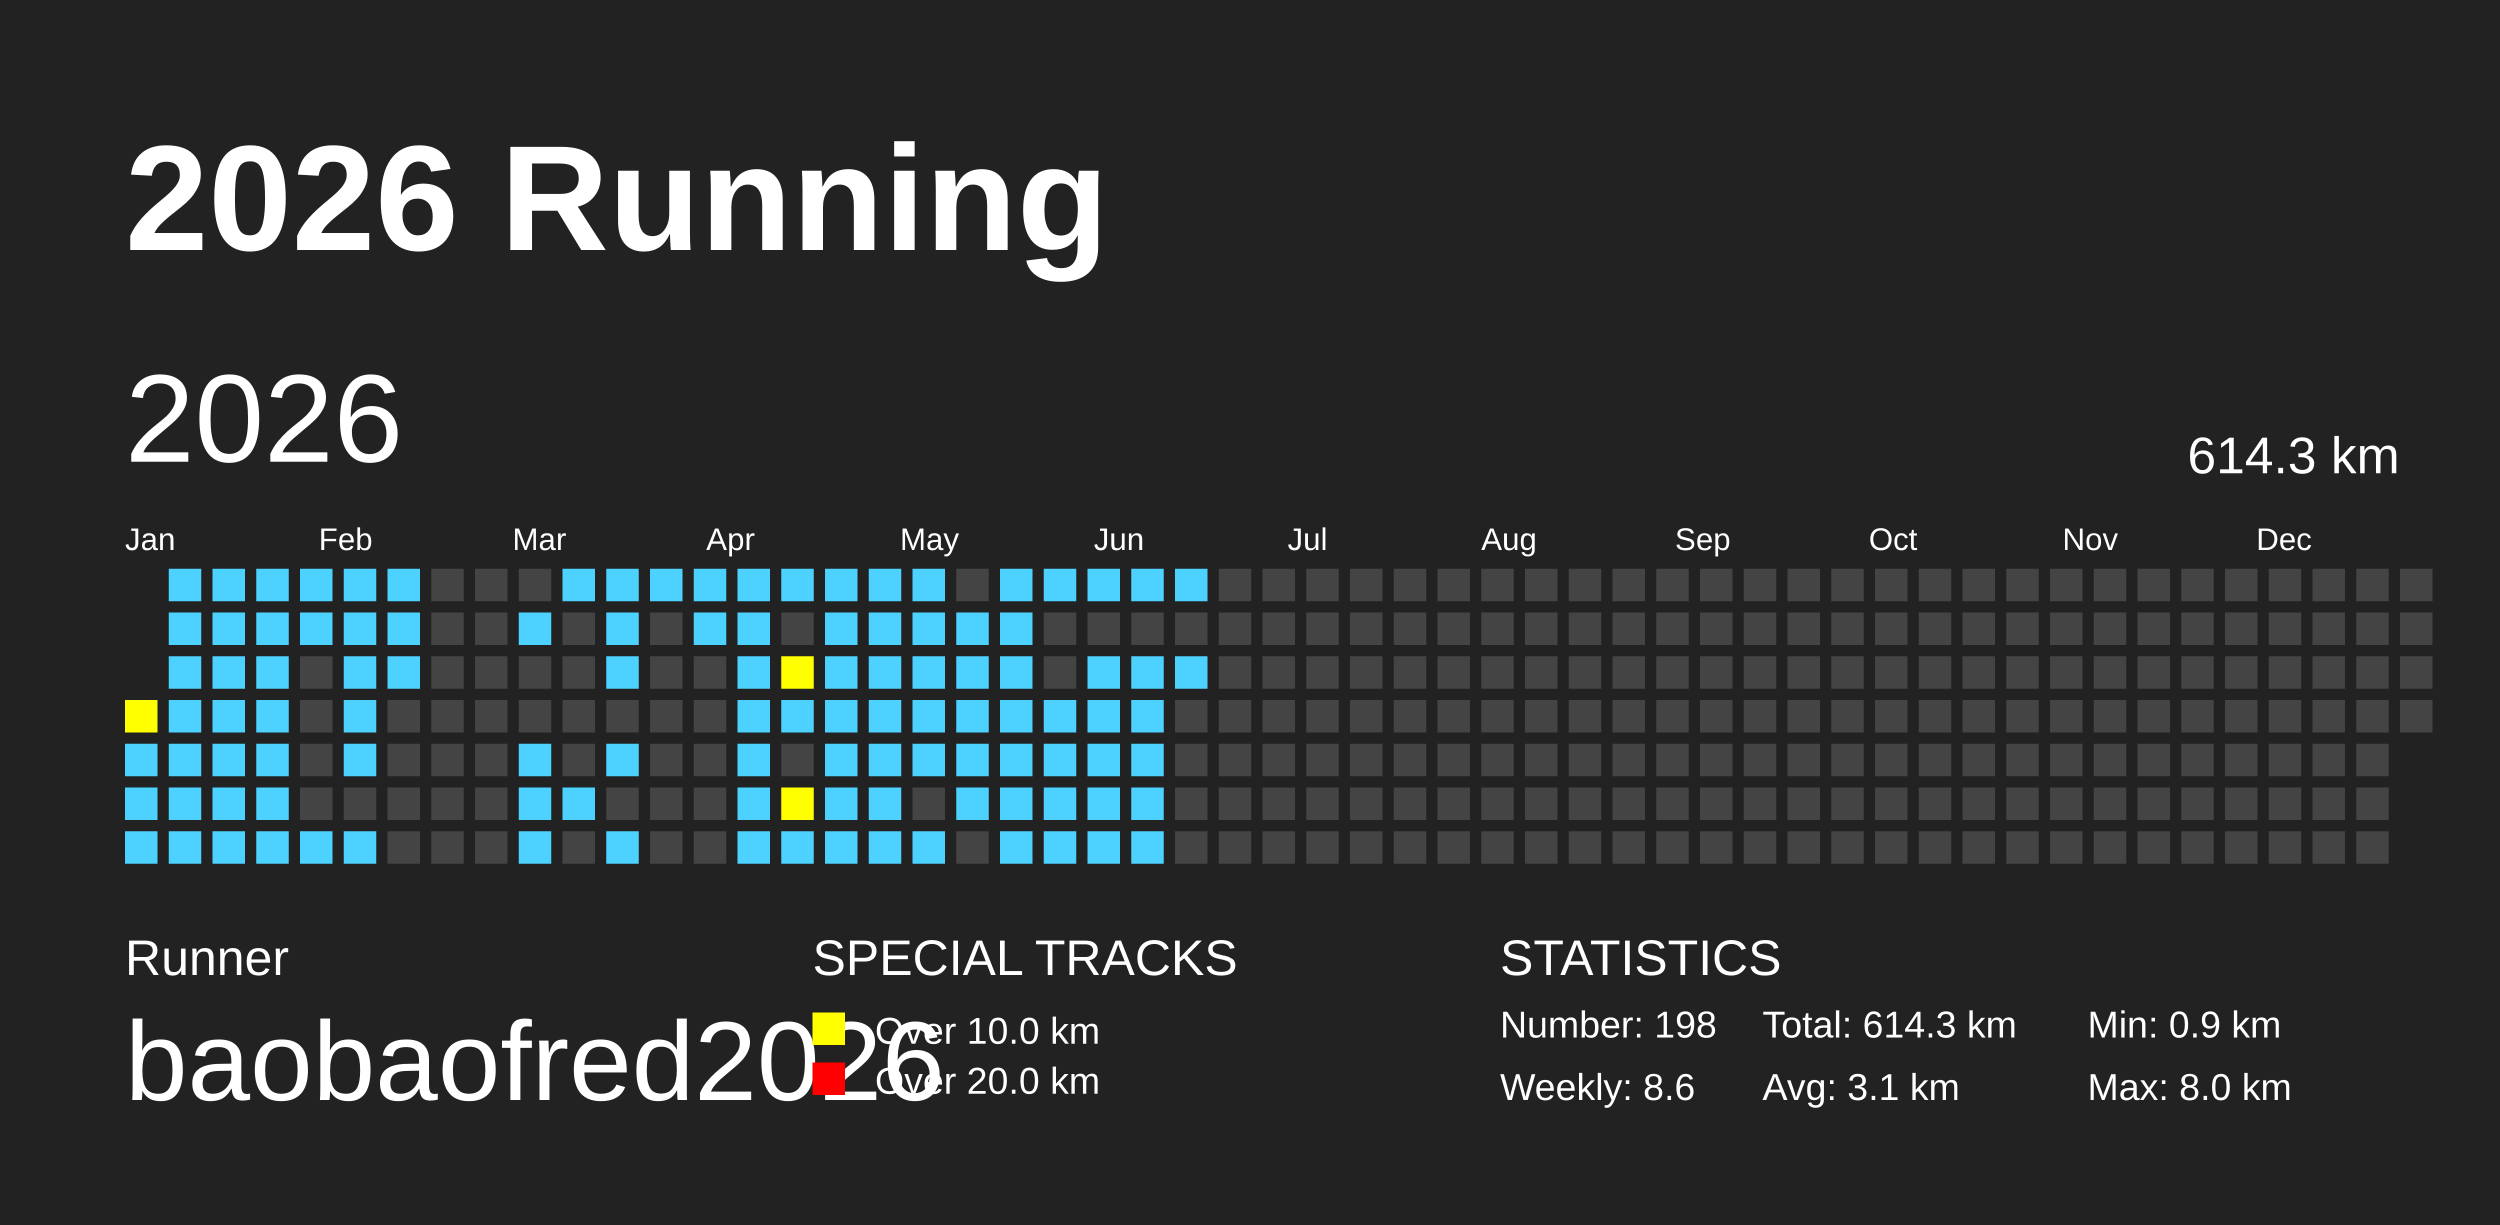
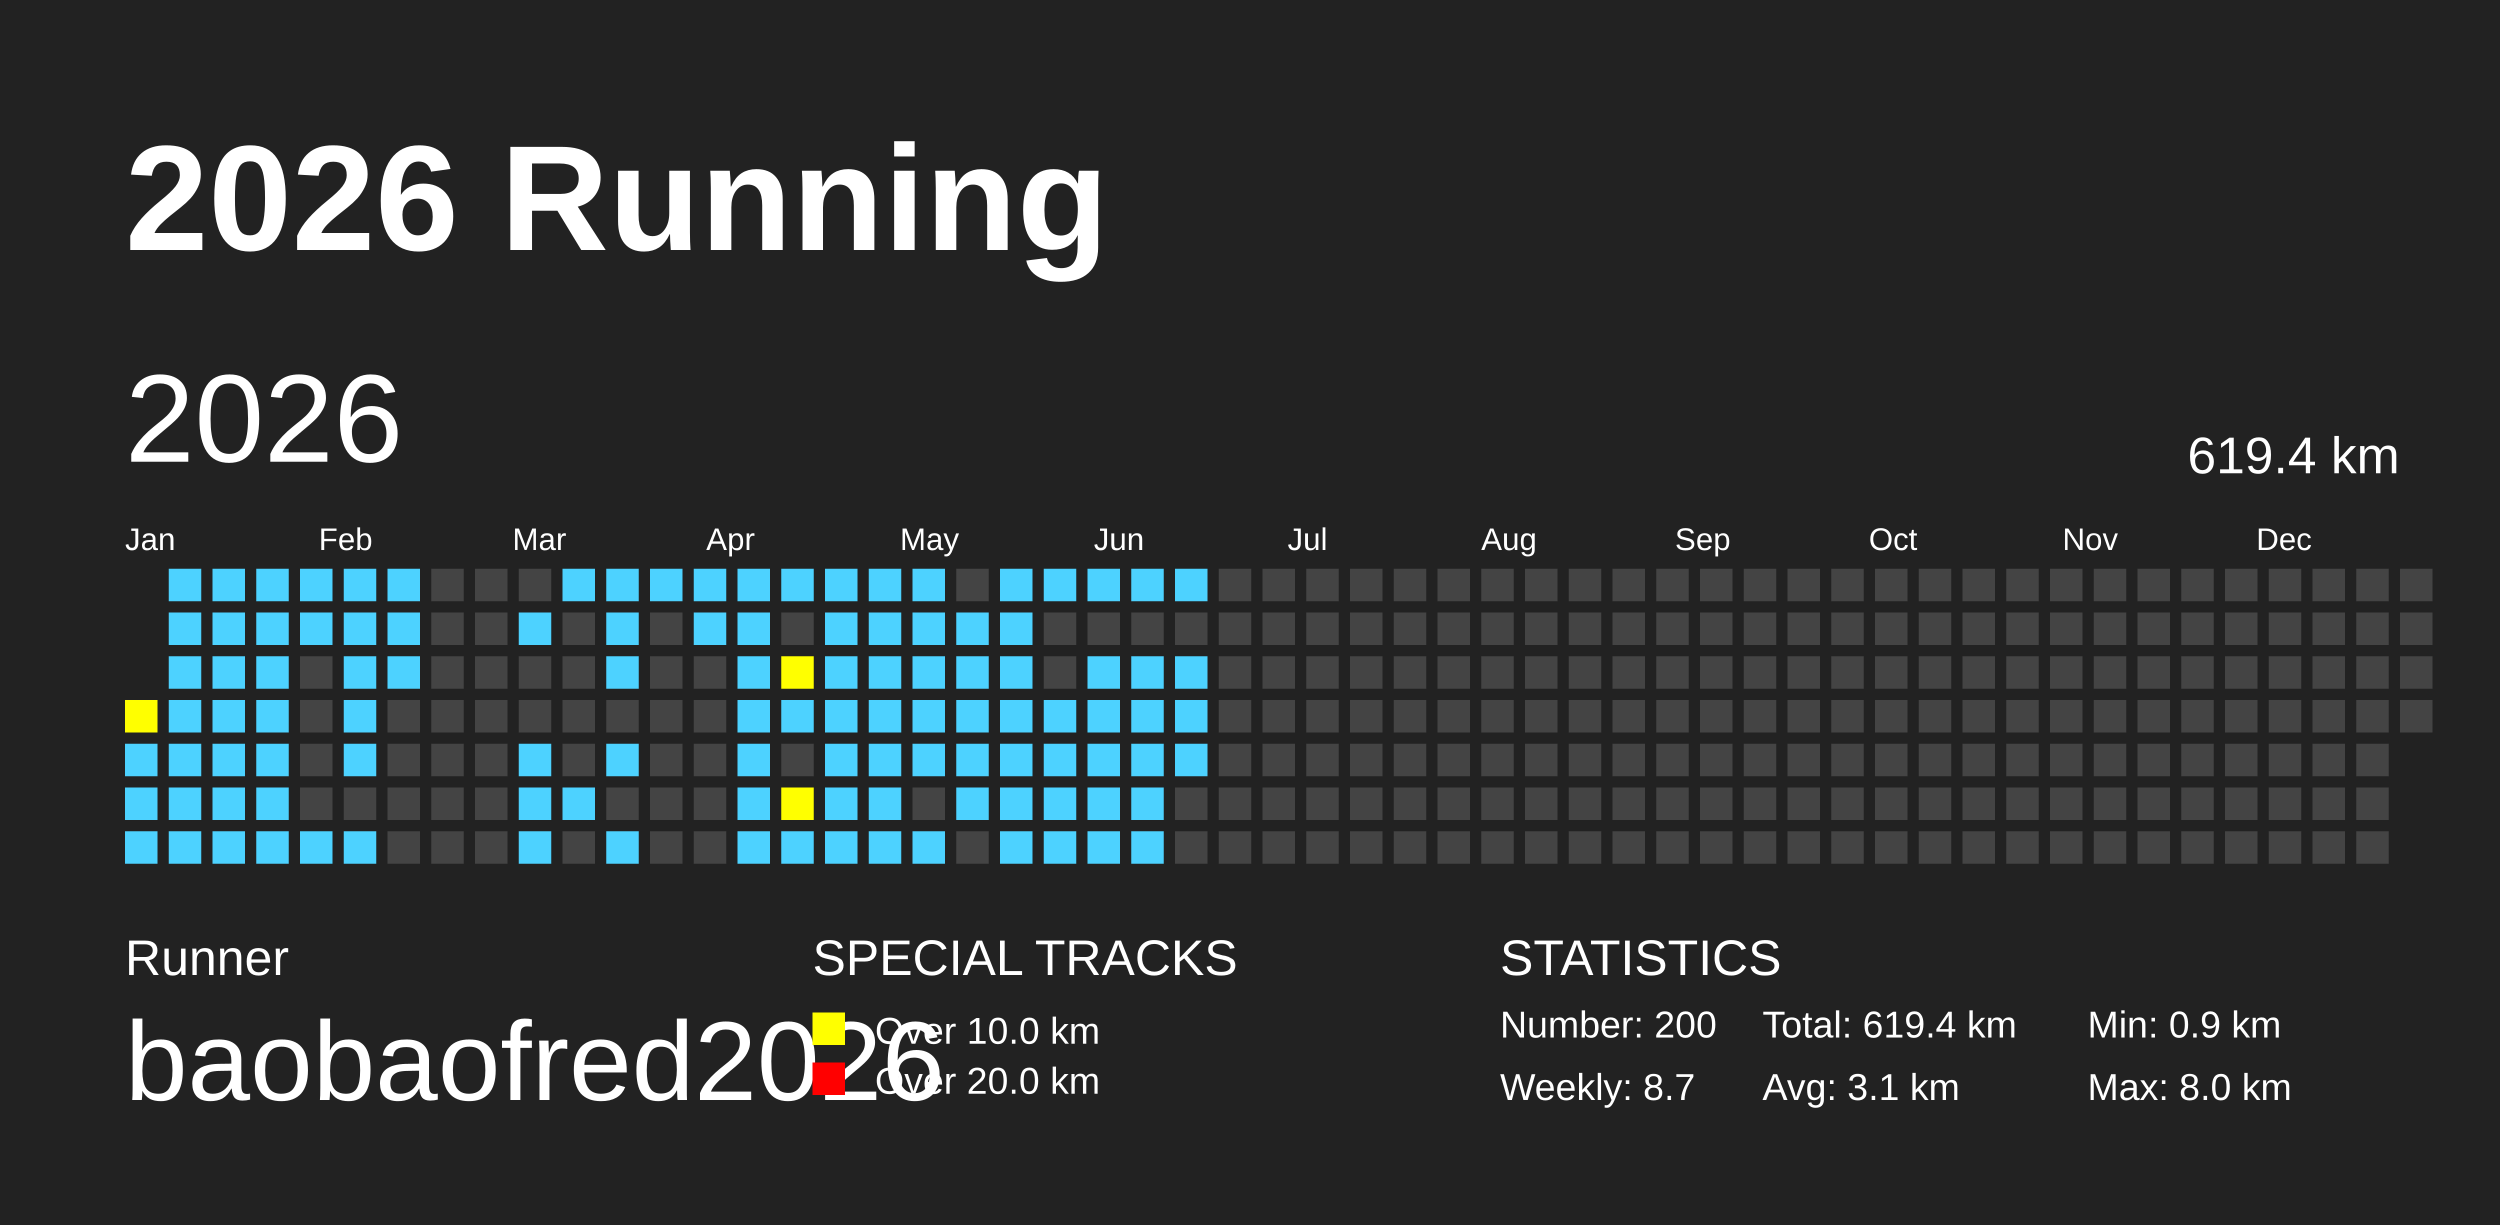
<svg xmlns="http://www.w3.org/2000/svg" baseProfile="full" height="98mm" version="1.1" viewBox="0,0,200,98" width="200mm">
  <defs />
  <rect fill="#222222" height="98" width="200" x="0" y="0" />
  <text fill="#FFFFFF" style="font-size:12px; font-family:Arial; font-weight:bold;" x="10" y="20">2026 Running</text>
  <text fill="#FFFFFF" style="font-size:4px; font-family:Arial" x="10" y="78">Runner</text>
  <text fill="#FFFFFF" style="font-size:9px; font-family:Arial" x="10" y="88">baobaofred2026</text>
  <text fill="#FFFFFF" style="font-size:4px; font-family:Arial" x="65" y="78">SPECIAL TRACKS</text>
  <rect fill="yellow" height="2.6" width="2.6" x="65" y="81" />
  <text fill="#FFFFFF" style="font-size:3px; font-family:Arial" x="70" y="83.5">Over 10.0 km</text>
  <rect fill="red" height="2.6" width="2.6" x="65" y="85" />
  <text fill="#FFFFFF" style="font-size:3px; font-family:Arial" x="70" y="87.5">Over 20.0 km</text>
  <text fill="#FFFFFF" style="font-size:4px; font-family:Arial" x="120" y="78">STATISTICS</text>
-   <text fill="#FFFFFF" style="font-size:3px; font-family:Arial" x="120" y="83">Number: 198</text>
-   <text fill="#FFFFFF" style="font-size:3px; font-family:Arial" x="120" y="88">Weekly: 8.6</text>
-   <text fill="#FFFFFF" style="font-size:3px; font-family:Arial" x="141" y="83">Total: 614.3 km</text>
+   <text fill="#FFFFFF" style="font-size:3px; font-family:Arial" x="120" y="83">Number: 200</text>
+   <text fill="#FFFFFF" style="font-size:3px; font-family:Arial" x="120" y="88">Weekly: 8.7</text>
+   <text fill="#FFFFFF" style="font-size:3px; font-family:Arial" x="141" y="83">Total: 619.4 km</text>
  <text fill="#FFFFFF" style="font-size:3px; font-family:Arial" x="141" y="88">Avg: 3.1 km</text>
  <text fill="#FFFFFF" style="font-size:3px; font-family:Arial" x="167" y="83">Min: 0.9 km</text>
  <text fill="#FFFFFF" style="font-size:3px; font-family:Arial" x="167" y="88">Max: 8.0 km</text>
  <text dominant-baseline="hanging" fill="#FFFFFF" style="font-size:10.0px; font-family:Arial;" x="10" y="30">2026</text>
-   <text dominant-baseline="hanging" fill="#FFFFFF" style="font-size:4.125px; font-family:Arial;" x="175" y="35">614.3 km</text>
+   <text dominant-baseline="hanging" fill="#FFFFFF" style="font-size:4.125px; font-family:Arial;" x="175" y="35">619.4 km</text>
  <text fill="#FFFFFF" style="font-size:2.5px; font-family:Arial" x="10.0" y="44">Jan</text>
  <text fill="#FFFFFF" style="font-size:2.5px; font-family:Arial" x="25.5" y="44">Feb</text>
  <text fill="#FFFFFF" style="font-size:2.5px; font-family:Arial" x="41.0" y="44">Mar</text>
  <text fill="#FFFFFF" style="font-size:2.5px; font-family:Arial" x="56.5" y="44">Apr</text>
  <text fill="#FFFFFF" style="font-size:2.5px; font-family:Arial" x="72.0" y="44">May</text>
  <text fill="#FFFFFF" style="font-size:2.5px; font-family:Arial" x="87.5" y="44">Jun</text>
  <text fill="#FFFFFF" style="font-size:2.5px; font-family:Arial" x="103.0" y="44">Jul</text>
  <text fill="#FFFFFF" style="font-size:2.5px; font-family:Arial" x="118.5" y="44">Aug</text>
  <text fill="#FFFFFF" style="font-size:2.5px; font-family:Arial" x="134.0" y="44">Sep</text>
  <text fill="#FFFFFF" style="font-size:2.5px; font-family:Arial" x="149.5" y="44">Oct</text>
  <text fill="#FFFFFF" style="font-size:2.5px; font-family:Arial" x="165.0" y="44">Nov</text>
  <text fill="#FFFFFF" style="font-size:2.5px; font-family:Arial" x="180.5" y="44">Dec</text>
  <rect fill="yellow" height="2.6" width="2.6" x="10.0" y="56.0" />
  <rect fill="#4DD2FF" height="2.6" width="2.6" x="10.0" y="59.5" />
  <rect fill="#4DD2FF" height="2.6" width="2.6" x="10.0" y="63.0" />
  <rect fill="#4DD2FF" height="2.6" width="2.6" x="10.0" y="66.5" />
  <rect fill="#4DD2FF" height="2.6" width="2.6" x="13.5" y="45.5" />
  <rect fill="#4DD2FF" height="2.6" width="2.6" x="13.5" y="49.0" />
  <rect fill="#4DD2FF" height="2.6" width="2.6" x="13.5" y="52.5" />
  <rect fill="#4DD2FF" height="2.6" width="2.6" x="13.5" y="56.0" />
  <rect fill="#4DD2FF" height="2.6" width="2.6" x="13.5" y="59.5" />
  <rect fill="#4DD2FF" height="2.6" width="2.6" x="13.5" y="63.0" />
  <rect fill="#4DD2FF" height="2.6" width="2.6" x="13.5" y="66.5" />
  <rect fill="#4DD2FF" height="2.6" width="2.6" x="17.0" y="45.5" />
  <rect fill="#4DD2FF" height="2.6" width="2.6" x="17.0" y="49.0" />
  <rect fill="#4DD2FF" height="2.6" width="2.6" x="17.0" y="52.5" />
  <rect fill="#4DD2FF" height="2.6" width="2.6" x="17.0" y="56.0" />
  <rect fill="#4DD2FF" height="2.6" width="2.6" x="17.0" y="59.5" />
  <rect fill="#4DD2FF" height="2.6" width="2.6" x="17.0" y="63.0" />
  <rect fill="#4DD2FF" height="2.6" width="2.6" x="17.0" y="66.5" />
  <rect fill="#4DD2FF" height="2.6" width="2.6" x="20.5" y="45.5" />
  <rect fill="#4DD2FF" height="2.6" width="2.6" x="20.5" y="49.0" />
  <rect fill="#4DD2FF" height="2.6" width="2.6" x="20.5" y="52.5" />
  <rect fill="#4DD2FF" height="2.6" width="2.6" x="20.5" y="56.0" />
  <rect fill="#4DD2FF" height="2.6" width="2.6" x="20.5" y="59.5" />
  <rect fill="#4DD2FF" height="2.6" width="2.6" x="20.5" y="63.0" />
  <rect fill="#4DD2FF" height="2.6" width="2.6" x="20.5" y="66.5" />
  <rect fill="#4DD2FF" height="2.6" width="2.6" x="24.0" y="45.5" />
  <rect fill="#4DD2FF" height="2.6" width="2.6" x="24.0" y="49.0" />
  <rect fill="#444444" height="2.6" width="2.6" x="24.0" y="52.5" />
  <rect fill="#444444" height="2.6" width="2.6" x="24.0" y="56.0" />
  <rect fill="#444444" height="2.6" width="2.6" x="24.0" y="59.5" />
  <rect fill="#444444" height="2.6" width="2.6" x="24.0" y="63.0" />
  <rect fill="#4DD2FF" height="2.6" width="2.6" x="24.0" y="66.5" />
  <rect fill="#4DD2FF" height="2.6" width="2.6" x="27.5" y="45.5" />
  <rect fill="#4DD2FF" height="2.6" width="2.6" x="27.5" y="49.0" />
  <rect fill="#4DD2FF" height="2.6" width="2.6" x="27.5" y="52.5" />
  <rect fill="#4DD2FF" height="2.6" width="2.6" x="27.5" y="56.0" />
  <rect fill="#4DD2FF" height="2.6" width="2.6" x="27.5" y="59.5" />
  <rect fill="#444444" height="2.6" width="2.6" x="27.5" y="63.0" />
  <rect fill="#4DD2FF" height="2.6" width="2.6" x="27.5" y="66.5" />
  <rect fill="#4DD2FF" height="2.6" width="2.6" x="31.0" y="45.5" />
  <rect fill="#4DD2FF" height="2.6" width="2.6" x="31.0" y="49.0" />
  <rect fill="#4DD2FF" height="2.6" width="2.6" x="31.0" y="52.5" />
  <rect fill="#444444" height="2.6" width="2.6" x="31.0" y="56.0" />
  <rect fill="#444444" height="2.6" width="2.6" x="31.0" y="59.5" />
  <rect fill="#444444" height="2.6" width="2.6" x="31.0" y="63.0" />
  <rect fill="#444444" height="2.6" width="2.6" x="31.0" y="66.5" />
  <rect fill="#444444" height="2.6" width="2.6" x="34.5" y="45.5" />
  <rect fill="#444444" height="2.6" width="2.6" x="34.5" y="49.0" />
  <rect fill="#444444" height="2.6" width="2.6" x="34.5" y="52.5" />
  <rect fill="#444444" height="2.6" width="2.6" x="34.5" y="56.0" />
  <rect fill="#444444" height="2.6" width="2.6" x="34.5" y="59.5" />
  <rect fill="#444444" height="2.6" width="2.6" x="34.5" y="63.0" />
  <rect fill="#444444" height="2.6" width="2.6" x="34.5" y="66.5" />
  <rect fill="#444444" height="2.6" width="2.6" x="38.0" y="45.5" />
  <rect fill="#444444" height="2.6" width="2.6" x="38.0" y="49.0" />
  <rect fill="#444444" height="2.6" width="2.6" x="38.0" y="52.5" />
  <rect fill="#444444" height="2.6" width="2.6" x="38.0" y="56.0" />
  <rect fill="#444444" height="2.6" width="2.6" x="38.0" y="59.5" />
  <rect fill="#444444" height="2.6" width="2.6" x="38.0" y="63.0" />
  <rect fill="#444444" height="2.6" width="2.6" x="38.0" y="66.5" />
  <rect fill="#444444" height="2.6" width="2.6" x="41.5" y="45.5" />
  <rect fill="#4DD2FF" height="2.6" width="2.6" x="41.5" y="49.0" />
  <rect fill="#444444" height="2.6" width="2.6" x="41.5" y="52.5" />
  <rect fill="#444444" height="2.6" width="2.6" x="41.5" y="56.0" />
  <rect fill="#4DD2FF" height="2.6" width="2.6" x="41.5" y="59.5" />
  <rect fill="#4DD2FF" height="2.6" width="2.6" x="41.5" y="63.0" />
  <rect fill="#4DD2FF" height="2.6" width="2.6" x="41.5" y="66.5" />
  <rect fill="#4DD2FF" height="2.6" width="2.6" x="45.0" y="45.5" />
  <rect fill="#444444" height="2.6" width="2.6" x="45.0" y="49.0" />
  <rect fill="#444444" height="2.6" width="2.6" x="45.0" y="52.5" />
  <rect fill="#444444" height="2.6" width="2.6" x="45.0" y="56.0" />
  <rect fill="#444444" height="2.6" width="2.6" x="45.0" y="59.5" />
  <rect fill="#4DD2FF" height="2.6" width="2.6" x="45.0" y="63.0" />
  <rect fill="#444444" height="2.6" width="2.6" x="45.0" y="66.5" />
  <rect fill="#4DD2FF" height="2.6" width="2.6" x="48.5" y="45.5" />
  <rect fill="#4DD2FF" height="2.6" width="2.6" x="48.5" y="49.0" />
  <rect fill="#4DD2FF" height="2.6" width="2.6" x="48.5" y="52.5" />
  <rect fill="#444444" height="2.6" width="2.6" x="48.5" y="56.0" />
  <rect fill="#4DD2FF" height="2.6" width="2.6" x="48.5" y="59.5" />
  <rect fill="#444444" height="2.6" width="2.6" x="48.5" y="63.0" />
  <rect fill="#4DD2FF" height="2.6" width="2.6" x="48.5" y="66.5" />
  <rect fill="#4DD2FF" height="2.6" width="2.6" x="52.0" y="45.5" />
  <rect fill="#444444" height="2.6" width="2.6" x="52.0" y="49.0" />
  <rect fill="#444444" height="2.6" width="2.6" x="52.0" y="52.5" />
  <rect fill="#444444" height="2.6" width="2.6" x="52.0" y="56.0" />
  <rect fill="#444444" height="2.6" width="2.6" x="52.0" y="59.5" />
  <rect fill="#444444" height="2.6" width="2.6" x="52.0" y="63.0" />
  <rect fill="#444444" height="2.6" width="2.6" x="52.0" y="66.5" />
  <rect fill="#4DD2FF" height="2.6" width="2.6" x="55.5" y="45.5" />
  <rect fill="#4DD2FF" height="2.6" width="2.6" x="55.5" y="49.0" />
  <rect fill="#444444" height="2.6" width="2.6" x="55.5" y="52.5" />
  <rect fill="#444444" height="2.6" width="2.6" x="55.5" y="56.0" />
  <rect fill="#444444" height="2.6" width="2.6" x="55.5" y="59.5" />
  <rect fill="#444444" height="2.6" width="2.6" x="55.5" y="63.0" />
  <rect fill="#444444" height="2.6" width="2.6" x="55.5" y="66.5" />
  <rect fill="#4DD2FF" height="2.6" width="2.6" x="59.0" y="45.5" />
  <rect fill="#4DD2FF" height="2.6" width="2.6" x="59.0" y="49.0" />
  <rect fill="#4DD2FF" height="2.6" width="2.6" x="59.0" y="52.5" />
  <rect fill="#4DD2FF" height="2.6" width="2.6" x="59.0" y="56.0" />
  <rect fill="#4DD2FF" height="2.6" width="2.6" x="59.0" y="59.5" />
  <rect fill="#4DD2FF" height="2.6" width="2.6" x="59.0" y="63.0" />
  <rect fill="#4DD2FF" height="2.6" width="2.6" x="59.0" y="66.5" />
  <rect fill="#4DD2FF" height="2.6" width="2.6" x="62.5" y="45.5" />
  <rect fill="#444444" height="2.6" width="2.6" x="62.5" y="49.0" />
  <rect fill="yellow" height="2.6" width="2.6" x="62.5" y="52.5" />
  <rect fill="#4DD2FF" height="2.6" width="2.6" x="62.5" y="56.0" />
  <rect fill="#444444" height="2.6" width="2.6" x="62.5" y="59.5" />
  <rect fill="yellow" height="2.6" width="2.6" x="62.5" y="63.0" />
  <rect fill="#4DD2FF" height="2.6" width="2.6" x="62.5" y="66.5" />
  <rect fill="#4DD2FF" height="2.6" width="2.6" x="66.0" y="45.5" />
  <rect fill="#4DD2FF" height="2.6" width="2.6" x="66.0" y="49.0" />
  <rect fill="#4DD2FF" height="2.6" width="2.6" x="66.0" y="52.5" />
  <rect fill="#4DD2FF" height="2.6" width="2.6" x="66.0" y="56.0" />
  <rect fill="#4DD2FF" height="2.6" width="2.6" x="66.0" y="59.5" />
  <rect fill="#4DD2FF" height="2.6" width="2.6" x="66.0" y="63.0" />
  <rect fill="#4DD2FF" height="2.6" width="2.6" x="66.0" y="66.5" />
  <rect fill="#4DD2FF" height="2.6" width="2.6" x="69.5" y="45.5" />
  <rect fill="#4DD2FF" height="2.6" width="2.6" x="69.5" y="49.0" />
  <rect fill="#4DD2FF" height="2.6" width="2.6" x="69.5" y="52.5" />
  <rect fill="#4DD2FF" height="2.6" width="2.6" x="69.5" y="56.0" />
  <rect fill="#4DD2FF" height="2.6" width="2.6" x="69.5" y="59.5" />
  <rect fill="#4DD2FF" height="2.6" width="2.6" x="69.5" y="63.0" />
  <rect fill="#4DD2FF" height="2.6" width="2.6" x="69.5" y="66.5" />
  <rect fill="#4DD2FF" height="2.6" width="2.6" x="73.0" y="45.5" />
  <rect fill="#4DD2FF" height="2.6" width="2.6" x="73.0" y="49.0" />
  <rect fill="#4DD2FF" height="2.6" width="2.6" x="73.0" y="52.5" />
  <rect fill="#4DD2FF" height="2.6" width="2.6" x="73.0" y="56.0" />
  <rect fill="#4DD2FF" height="2.6" width="2.6" x="73.0" y="59.5" />
  <rect fill="#444444" height="2.6" width="2.6" x="73.0" y="63.0" />
  <rect fill="#4DD2FF" height="2.6" width="2.6" x="73.0" y="66.5" />
  <rect fill="#444444" height="2.6" width="2.6" x="76.5" y="45.5" />
  <rect fill="#4DD2FF" height="2.6" width="2.6" x="76.5" y="49.0" />
  <rect fill="#4DD2FF" height="2.6" width="2.6" x="76.5" y="52.5" />
  <rect fill="#4DD2FF" height="2.6" width="2.6" x="76.5" y="56.0" />
  <rect fill="#4DD2FF" height="2.6" width="2.6" x="76.5" y="59.5" />
  <rect fill="#4DD2FF" height="2.6" width="2.6" x="76.5" y="63.0" />
  <rect fill="#444444" height="2.6" width="2.6" x="76.5" y="66.5" />
  <rect fill="#4DD2FF" height="2.6" width="2.6" x="80.0" y="45.5" />
  <rect fill="#4DD2FF" height="2.6" width="2.6" x="80.0" y="49.0" />
  <rect fill="#4DD2FF" height="2.6" width="2.6" x="80.0" y="52.5" />
  <rect fill="#4DD2FF" height="2.6" width="2.6" x="80.0" y="56.0" />
  <rect fill="#4DD2FF" height="2.6" width="2.6" x="80.0" y="59.5" />
  <rect fill="#4DD2FF" height="2.6" width="2.6" x="80.0" y="63.0" />
  <rect fill="#4DD2FF" height="2.6" width="2.6" x="80.0" y="66.5" />
  <rect fill="#4DD2FF" height="2.6" width="2.6" x="83.5" y="45.5" />
  <rect fill="#444444" height="2.6" width="2.6" x="83.5" y="49.0" />
  <rect fill="#444444" height="2.6" width="2.6" x="83.5" y="52.5" />
  <rect fill="#4DD2FF" height="2.6" width="2.6" x="83.5" y="56.0" />
  <rect fill="#4DD2FF" height="2.6" width="2.6" x="83.5" y="59.5" />
  <rect fill="#4DD2FF" height="2.6" width="2.6" x="83.5" y="63.0" />
  <rect fill="#4DD2FF" height="2.6" width="2.6" x="83.5" y="66.5" />
  <rect fill="#4DD2FF" height="2.6" width="2.6" x="87.0" y="45.5" />
  <rect fill="#444444" height="2.6" width="2.6" x="87.0" y="49.0" />
  <rect fill="#4DD2FF" height="2.6" width="2.6" x="87.0" y="52.5" />
  <rect fill="#4DD2FF" height="2.6" width="2.6" x="87.0" y="56.0" />
  <rect fill="#4DD2FF" height="2.6" width="2.6" x="87.0" y="59.5" />
  <rect fill="#4DD2FF" height="2.6" width="2.6" x="87.0" y="63.0" />
  <rect fill="#4DD2FF" height="2.6" width="2.6" x="87.0" y="66.5" />
  <rect fill="#4DD2FF" height="2.6" width="2.6" x="90.5" y="45.5" />
  <rect fill="#444444" height="2.6" width="2.6" x="90.5" y="49.0" />
  <rect fill="#4DD2FF" height="2.6" width="2.6" x="90.5" y="52.5" />
  <rect fill="#4DD2FF" height="2.6" width="2.6" x="90.5" y="56.0" />
  <rect fill="#4DD2FF" height="2.6" width="2.6" x="90.5" y="59.5" />
  <rect fill="#4DD2FF" height="2.6" width="2.6" x="90.5" y="63.0" />
  <rect fill="#4DD2FF" height="2.6" width="2.6" x="90.5" y="66.5" />
  <rect fill="#4DD2FF" height="2.6" width="2.6" x="94.0" y="45.5" />
  <rect fill="#444444" height="2.6" width="2.6" x="94.0" y="49.0" />
  <rect fill="#4DD2FF" height="2.6" width="2.6" x="94.0" y="52.5" />
-   <rect fill="#444444" height="2.6" width="2.6" x="94.0" y="56.0" />
-   <rect fill="#444444" height="2.6" width="2.6" x="94.0" y="59.5" />
+   <rect fill="#4DD2FF" height="2.6" width="2.6" x="94.0" y="56.0" />
+   <rect fill="#4DD2FF" height="2.6" width="2.6" x="94.0" y="59.5" />
  <rect fill="#444444" height="2.6" width="2.6" x="94.0" y="63.0" />
  <rect fill="#444444" height="2.6" width="2.6" x="94.0" y="66.5" />
  <rect fill="#444444" height="2.6" width="2.6" x="97.5" y="45.5" />
  <rect fill="#444444" height="2.6" width="2.6" x="97.5" y="49.0" />
  <rect fill="#444444" height="2.6" width="2.6" x="97.5" y="52.5" />
  <rect fill="#444444" height="2.6" width="2.6" x="97.5" y="56.0" />
  <rect fill="#444444" height="2.6" width="2.6" x="97.5" y="59.5" />
  <rect fill="#444444" height="2.6" width="2.6" x="97.5" y="63.0" />
  <rect fill="#444444" height="2.6" width="2.6" x="97.5" y="66.5" />
  <rect fill="#444444" height="2.6" width="2.6" x="101.0" y="45.5" />
  <rect fill="#444444" height="2.6" width="2.6" x="101.0" y="49.0" />
  <rect fill="#444444" height="2.6" width="2.6" x="101.0" y="52.5" />
  <rect fill="#444444" height="2.6" width="2.6" x="101.0" y="56.0" />
  <rect fill="#444444" height="2.6" width="2.6" x="101.0" y="59.5" />
  <rect fill="#444444" height="2.6" width="2.6" x="101.0" y="63.0" />
  <rect fill="#444444" height="2.6" width="2.6" x="101.0" y="66.5" />
  <rect fill="#444444" height="2.6" width="2.6" x="104.5" y="45.5" />
  <rect fill="#444444" height="2.6" width="2.6" x="104.5" y="49.0" />
  <rect fill="#444444" height="2.6" width="2.6" x="104.5" y="52.5" />
  <rect fill="#444444" height="2.6" width="2.6" x="104.5" y="56.0" />
  <rect fill="#444444" height="2.6" width="2.6" x="104.5" y="59.5" />
  <rect fill="#444444" height="2.6" width="2.6" x="104.5" y="63.0" />
  <rect fill="#444444" height="2.6" width="2.6" x="104.5" y="66.5" />
  <rect fill="#444444" height="2.6" width="2.6" x="108.0" y="45.5" />
  <rect fill="#444444" height="2.6" width="2.6" x="108.0" y="49.0" />
  <rect fill="#444444" height="2.6" width="2.6" x="108.0" y="52.5" />
  <rect fill="#444444" height="2.6" width="2.6" x="108.0" y="56.0" />
  <rect fill="#444444" height="2.6" width="2.6" x="108.0" y="59.5" />
  <rect fill="#444444" height="2.6" width="2.6" x="108.0" y="63.0" />
  <rect fill="#444444" height="2.6" width="2.6" x="108.0" y="66.5" />
  <rect fill="#444444" height="2.6" width="2.6" x="111.5" y="45.5" />
  <rect fill="#444444" height="2.6" width="2.6" x="111.5" y="49.0" />
  <rect fill="#444444" height="2.6" width="2.6" x="111.5" y="52.5" />
  <rect fill="#444444" height="2.6" width="2.6" x="111.5" y="56.0" />
  <rect fill="#444444" height="2.6" width="2.6" x="111.5" y="59.5" />
  <rect fill="#444444" height="2.6" width="2.6" x="111.5" y="63.0" />
  <rect fill="#444444" height="2.6" width="2.6" x="111.5" y="66.5" />
  <rect fill="#444444" height="2.6" width="2.6" x="115.0" y="45.5" />
  <rect fill="#444444" height="2.6" width="2.6" x="115.0" y="49.0" />
  <rect fill="#444444" height="2.6" width="2.6" x="115.0" y="52.5" />
  <rect fill="#444444" height="2.6" width="2.6" x="115.0" y="56.0" />
  <rect fill="#444444" height="2.6" width="2.6" x="115.0" y="59.5" />
  <rect fill="#444444" height="2.6" width="2.6" x="115.0" y="63.0" />
  <rect fill="#444444" height="2.6" width="2.6" x="115.0" y="66.5" />
  <rect fill="#444444" height="2.6" width="2.6" x="118.5" y="45.5" />
  <rect fill="#444444" height="2.6" width="2.6" x="118.5" y="49.0" />
  <rect fill="#444444" height="2.6" width="2.6" x="118.5" y="52.5" />
  <rect fill="#444444" height="2.6" width="2.6" x="118.5" y="56.0" />
  <rect fill="#444444" height="2.6" width="2.6" x="118.5" y="59.5" />
  <rect fill="#444444" height="2.6" width="2.6" x="118.5" y="63.0" />
  <rect fill="#444444" height="2.6" width="2.6" x="118.5" y="66.5" />
  <rect fill="#444444" height="2.6" width="2.6" x="122.0" y="45.5" />
  <rect fill="#444444" height="2.6" width="2.6" x="122.0" y="49.0" />
  <rect fill="#444444" height="2.6" width="2.6" x="122.0" y="52.5" />
  <rect fill="#444444" height="2.6" width="2.6" x="122.0" y="56.0" />
  <rect fill="#444444" height="2.6" width="2.6" x="122.0" y="59.5" />
  <rect fill="#444444" height="2.6" width="2.6" x="122.0" y="63.0" />
  <rect fill="#444444" height="2.6" width="2.6" x="122.0" y="66.5" />
  <rect fill="#444444" height="2.6" width="2.6" x="125.5" y="45.5" />
  <rect fill="#444444" height="2.6" width="2.6" x="125.5" y="49.0" />
  <rect fill="#444444" height="2.6" width="2.6" x="125.5" y="52.5" />
  <rect fill="#444444" height="2.6" width="2.6" x="125.5" y="56.0" />
  <rect fill="#444444" height="2.6" width="2.6" x="125.5" y="59.5" />
  <rect fill="#444444" height="2.6" width="2.6" x="125.5" y="63.0" />
  <rect fill="#444444" height="2.6" width="2.6" x="125.5" y="66.5" />
  <rect fill="#444444" height="2.6" width="2.6" x="129.0" y="45.5" />
  <rect fill="#444444" height="2.6" width="2.6" x="129.0" y="49.0" />
  <rect fill="#444444" height="2.6" width="2.6" x="129.0" y="52.5" />
  <rect fill="#444444" height="2.6" width="2.6" x="129.0" y="56.0" />
  <rect fill="#444444" height="2.6" width="2.6" x="129.0" y="59.5" />
  <rect fill="#444444" height="2.6" width="2.6" x="129.0" y="63.0" />
  <rect fill="#444444" height="2.6" width="2.6" x="129.0" y="66.5" />
  <rect fill="#444444" height="2.6" width="2.6" x="132.5" y="45.5" />
  <rect fill="#444444" height="2.6" width="2.6" x="132.5" y="49.0" />
  <rect fill="#444444" height="2.6" width="2.6" x="132.5" y="52.5" />
  <rect fill="#444444" height="2.6" width="2.6" x="132.5" y="56.0" />
  <rect fill="#444444" height="2.6" width="2.6" x="132.5" y="59.5" />
  <rect fill="#444444" height="2.6" width="2.6" x="132.5" y="63.0" />
  <rect fill="#444444" height="2.6" width="2.6" x="132.5" y="66.5" />
  <rect fill="#444444" height="2.6" width="2.6" x="136.0" y="45.5" />
  <rect fill="#444444" height="2.6" width="2.6" x="136.0" y="49.0" />
  <rect fill="#444444" height="2.6" width="2.6" x="136.0" y="52.5" />
  <rect fill="#444444" height="2.6" width="2.6" x="136.0" y="56.0" />
  <rect fill="#444444" height="2.6" width="2.6" x="136.0" y="59.5" />
  <rect fill="#444444" height="2.6" width="2.6" x="136.0" y="63.0" />
  <rect fill="#444444" height="2.6" width="2.6" x="136.0" y="66.5" />
  <rect fill="#444444" height="2.6" width="2.6" x="139.5" y="45.5" />
  <rect fill="#444444" height="2.6" width="2.6" x="139.5" y="49.0" />
  <rect fill="#444444" height="2.6" width="2.6" x="139.5" y="52.5" />
  <rect fill="#444444" height="2.6" width="2.6" x="139.5" y="56.0" />
  <rect fill="#444444" height="2.6" width="2.6" x="139.5" y="59.5" />
  <rect fill="#444444" height="2.6" width="2.6" x="139.5" y="63.0" />
  <rect fill="#444444" height="2.6" width="2.6" x="139.5" y="66.5" />
  <rect fill="#444444" height="2.6" width="2.6" x="143.0" y="45.5" />
  <rect fill="#444444" height="2.6" width="2.6" x="143.0" y="49.0" />
  <rect fill="#444444" height="2.6" width="2.6" x="143.0" y="52.5" />
  <rect fill="#444444" height="2.6" width="2.6" x="143.0" y="56.0" />
  <rect fill="#444444" height="2.6" width="2.6" x="143.0" y="59.5" />
  <rect fill="#444444" height="2.6" width="2.6" x="143.0" y="63.0" />
  <rect fill="#444444" height="2.6" width="2.6" x="143.0" y="66.5" />
  <rect fill="#444444" height="2.6" width="2.6" x="146.5" y="45.5" />
  <rect fill="#444444" height="2.6" width="2.6" x="146.5" y="49.0" />
  <rect fill="#444444" height="2.6" width="2.6" x="146.5" y="52.5" />
  <rect fill="#444444" height="2.6" width="2.6" x="146.5" y="56.0" />
  <rect fill="#444444" height="2.6" width="2.6" x="146.5" y="59.5" />
  <rect fill="#444444" height="2.6" width="2.6" x="146.5" y="63.0" />
  <rect fill="#444444" height="2.6" width="2.6" x="146.5" y="66.5" />
  <rect fill="#444444" height="2.6" width="2.6" x="150.0" y="45.5" />
  <rect fill="#444444" height="2.6" width="2.6" x="150.0" y="49.0" />
  <rect fill="#444444" height="2.6" width="2.6" x="150.0" y="52.5" />
  <rect fill="#444444" height="2.6" width="2.6" x="150.0" y="56.0" />
  <rect fill="#444444" height="2.6" width="2.6" x="150.0" y="59.5" />
  <rect fill="#444444" height="2.6" width="2.6" x="150.0" y="63.0" />
  <rect fill="#444444" height="2.6" width="2.6" x="150.0" y="66.5" />
  <rect fill="#444444" height="2.6" width="2.6" x="153.5" y="45.5" />
  <rect fill="#444444" height="2.6" width="2.6" x="153.5" y="49.0" />
  <rect fill="#444444" height="2.6" width="2.6" x="153.5" y="52.5" />
  <rect fill="#444444" height="2.6" width="2.6" x="153.5" y="56.0" />
  <rect fill="#444444" height="2.6" width="2.6" x="153.5" y="59.5" />
  <rect fill="#444444" height="2.6" width="2.6" x="153.5" y="63.0" />
  <rect fill="#444444" height="2.6" width="2.6" x="153.5" y="66.5" />
  <rect fill="#444444" height="2.6" width="2.6" x="157.0" y="45.5" />
  <rect fill="#444444" height="2.6" width="2.6" x="157.0" y="49.0" />
  <rect fill="#444444" height="2.6" width="2.6" x="157.0" y="52.5" />
  <rect fill="#444444" height="2.6" width="2.6" x="157.0" y="56.0" />
  <rect fill="#444444" height="2.6" width="2.6" x="157.0" y="59.5" />
  <rect fill="#444444" height="2.6" width="2.6" x="157.0" y="63.0" />
  <rect fill="#444444" height="2.6" width="2.6" x="157.0" y="66.5" />
  <rect fill="#444444" height="2.6" width="2.6" x="160.5" y="45.5" />
  <rect fill="#444444" height="2.6" width="2.6" x="160.5" y="49.0" />
  <rect fill="#444444" height="2.6" width="2.6" x="160.5" y="52.5" />
  <rect fill="#444444" height="2.6" width="2.6" x="160.5" y="56.0" />
  <rect fill="#444444" height="2.6" width="2.6" x="160.5" y="59.5" />
  <rect fill="#444444" height="2.6" width="2.6" x="160.5" y="63.0" />
  <rect fill="#444444" height="2.6" width="2.6" x="160.5" y="66.5" />
  <rect fill="#444444" height="2.6" width="2.6" x="164.0" y="45.5" />
  <rect fill="#444444" height="2.6" width="2.6" x="164.0" y="49.0" />
  <rect fill="#444444" height="2.6" width="2.6" x="164.0" y="52.5" />
  <rect fill="#444444" height="2.6" width="2.6" x="164.0" y="56.0" />
  <rect fill="#444444" height="2.6" width="2.6" x="164.0" y="59.5" />
  <rect fill="#444444" height="2.6" width="2.6" x="164.0" y="63.0" />
  <rect fill="#444444" height="2.6" width="2.6" x="164.0" y="66.5" />
  <rect fill="#444444" height="2.6" width="2.6" x="167.5" y="45.5" />
  <rect fill="#444444" height="2.6" width="2.6" x="167.5" y="49.0" />
  <rect fill="#444444" height="2.6" width="2.6" x="167.5" y="52.5" />
  <rect fill="#444444" height="2.6" width="2.6" x="167.5" y="56.0" />
  <rect fill="#444444" height="2.6" width="2.6" x="167.5" y="59.5" />
  <rect fill="#444444" height="2.6" width="2.6" x="167.5" y="63.0" />
  <rect fill="#444444" height="2.6" width="2.6" x="167.5" y="66.5" />
  <rect fill="#444444" height="2.6" width="2.6" x="171.0" y="45.5" />
  <rect fill="#444444" height="2.6" width="2.6" x="171.0" y="49.0" />
  <rect fill="#444444" height="2.6" width="2.6" x="171.0" y="52.5" />
  <rect fill="#444444" height="2.6" width="2.6" x="171.0" y="56.0" />
  <rect fill="#444444" height="2.6" width="2.6" x="171.0" y="59.5" />
  <rect fill="#444444" height="2.6" width="2.6" x="171.0" y="63.0" />
  <rect fill="#444444" height="2.6" width="2.6" x="171.0" y="66.5" />
  <rect fill="#444444" height="2.6" width="2.6" x="174.5" y="45.5" />
  <rect fill="#444444" height="2.6" width="2.6" x="174.5" y="49.0" />
  <rect fill="#444444" height="2.6" width="2.6" x="174.5" y="52.5" />
  <rect fill="#444444" height="2.6" width="2.6" x="174.5" y="56.0" />
  <rect fill="#444444" height="2.6" width="2.6" x="174.5" y="59.5" />
  <rect fill="#444444" height="2.6" width="2.6" x="174.5" y="63.0" />
  <rect fill="#444444" height="2.6" width="2.6" x="174.5" y="66.5" />
  <rect fill="#444444" height="2.6" width="2.6" x="178.0" y="45.5" />
  <rect fill="#444444" height="2.6" width="2.6" x="178.0" y="49.0" />
  <rect fill="#444444" height="2.6" width="2.6" x="178.0" y="52.5" />
  <rect fill="#444444" height="2.6" width="2.6" x="178.0" y="56.0" />
  <rect fill="#444444" height="2.6" width="2.6" x="178.0" y="59.5" />
  <rect fill="#444444" height="2.6" width="2.6" x="178.0" y="63.0" />
  <rect fill="#444444" height="2.6" width="2.6" x="178.0" y="66.5" />
  <rect fill="#444444" height="2.6" width="2.6" x="181.5" y="45.5" />
  <rect fill="#444444" height="2.6" width="2.6" x="181.5" y="49.0" />
  <rect fill="#444444" height="2.6" width="2.6" x="181.5" y="52.5" />
  <rect fill="#444444" height="2.6" width="2.6" x="181.5" y="56.0" />
  <rect fill="#444444" height="2.6" width="2.6" x="181.5" y="59.5" />
  <rect fill="#444444" height="2.6" width="2.6" x="181.5" y="63.0" />
  <rect fill="#444444" height="2.6" width="2.6" x="181.5" y="66.5" />
  <rect fill="#444444" height="2.6" width="2.6" x="185.0" y="45.5" />
  <rect fill="#444444" height="2.6" width="2.6" x="185.0" y="49.0" />
  <rect fill="#444444" height="2.6" width="2.6" x="185.0" y="52.5" />
  <rect fill="#444444" height="2.6" width="2.6" x="185.0" y="56.0" />
  <rect fill="#444444" height="2.6" width="2.6" x="185.0" y="59.5" />
  <rect fill="#444444" height="2.6" width="2.6" x="185.0" y="63.0" />
  <rect fill="#444444" height="2.6" width="2.6" x="185.0" y="66.5" />
  <rect fill="#444444" height="2.6" width="2.6" x="188.5" y="45.5" />
  <rect fill="#444444" height="2.6" width="2.6" x="188.5" y="49.0" />
  <rect fill="#444444" height="2.6" width="2.6" x="188.5" y="52.5" />
  <rect fill="#444444" height="2.6" width="2.6" x="188.5" y="56.0" />
  <rect fill="#444444" height="2.6" width="2.6" x="188.5" y="59.5" />
  <rect fill="#444444" height="2.6" width="2.6" x="188.5" y="63.0" />
  <rect fill="#444444" height="2.6" width="2.6" x="188.5" y="66.5" />
  <rect fill="#444444" height="2.6" width="2.6" x="192.0" y="45.5" />
  <rect fill="#444444" height="2.6" width="2.6" x="192.0" y="49.0" />
  <rect fill="#444444" height="2.6" width="2.6" x="192.0" y="52.5" />
  <rect fill="#444444" height="2.6" width="2.6" x="192.0" y="56.0" />
</svg>
